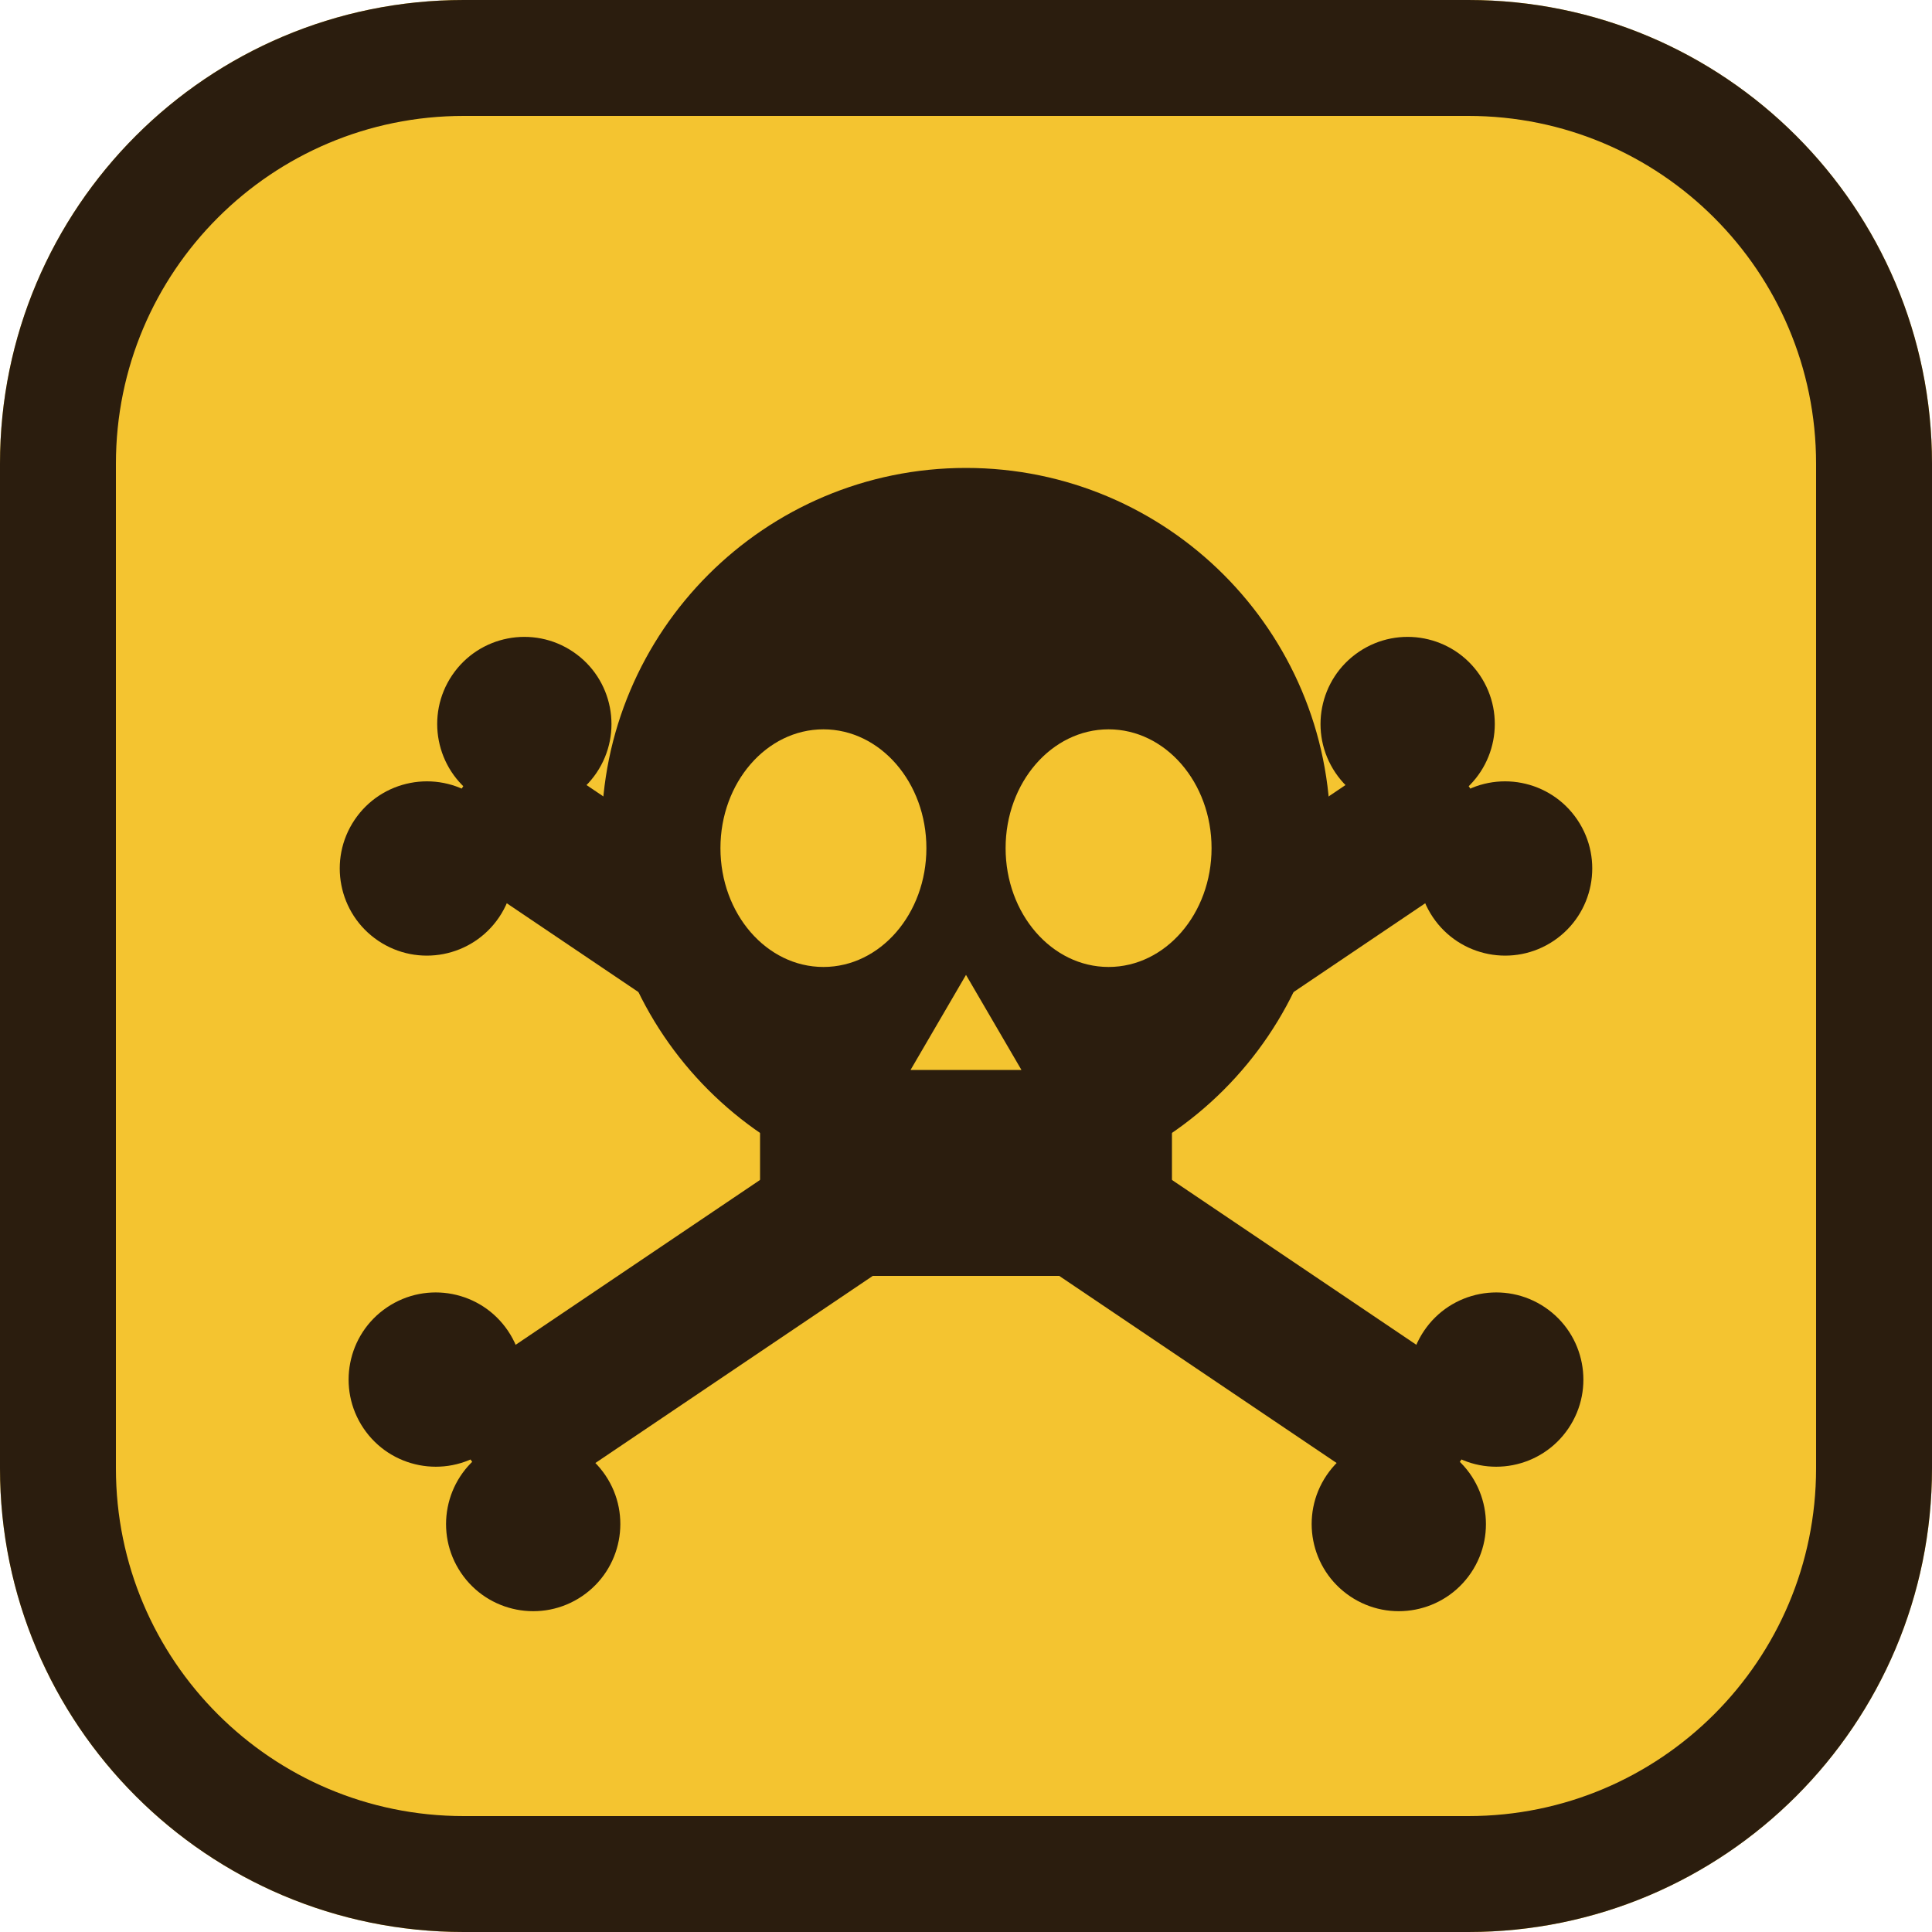
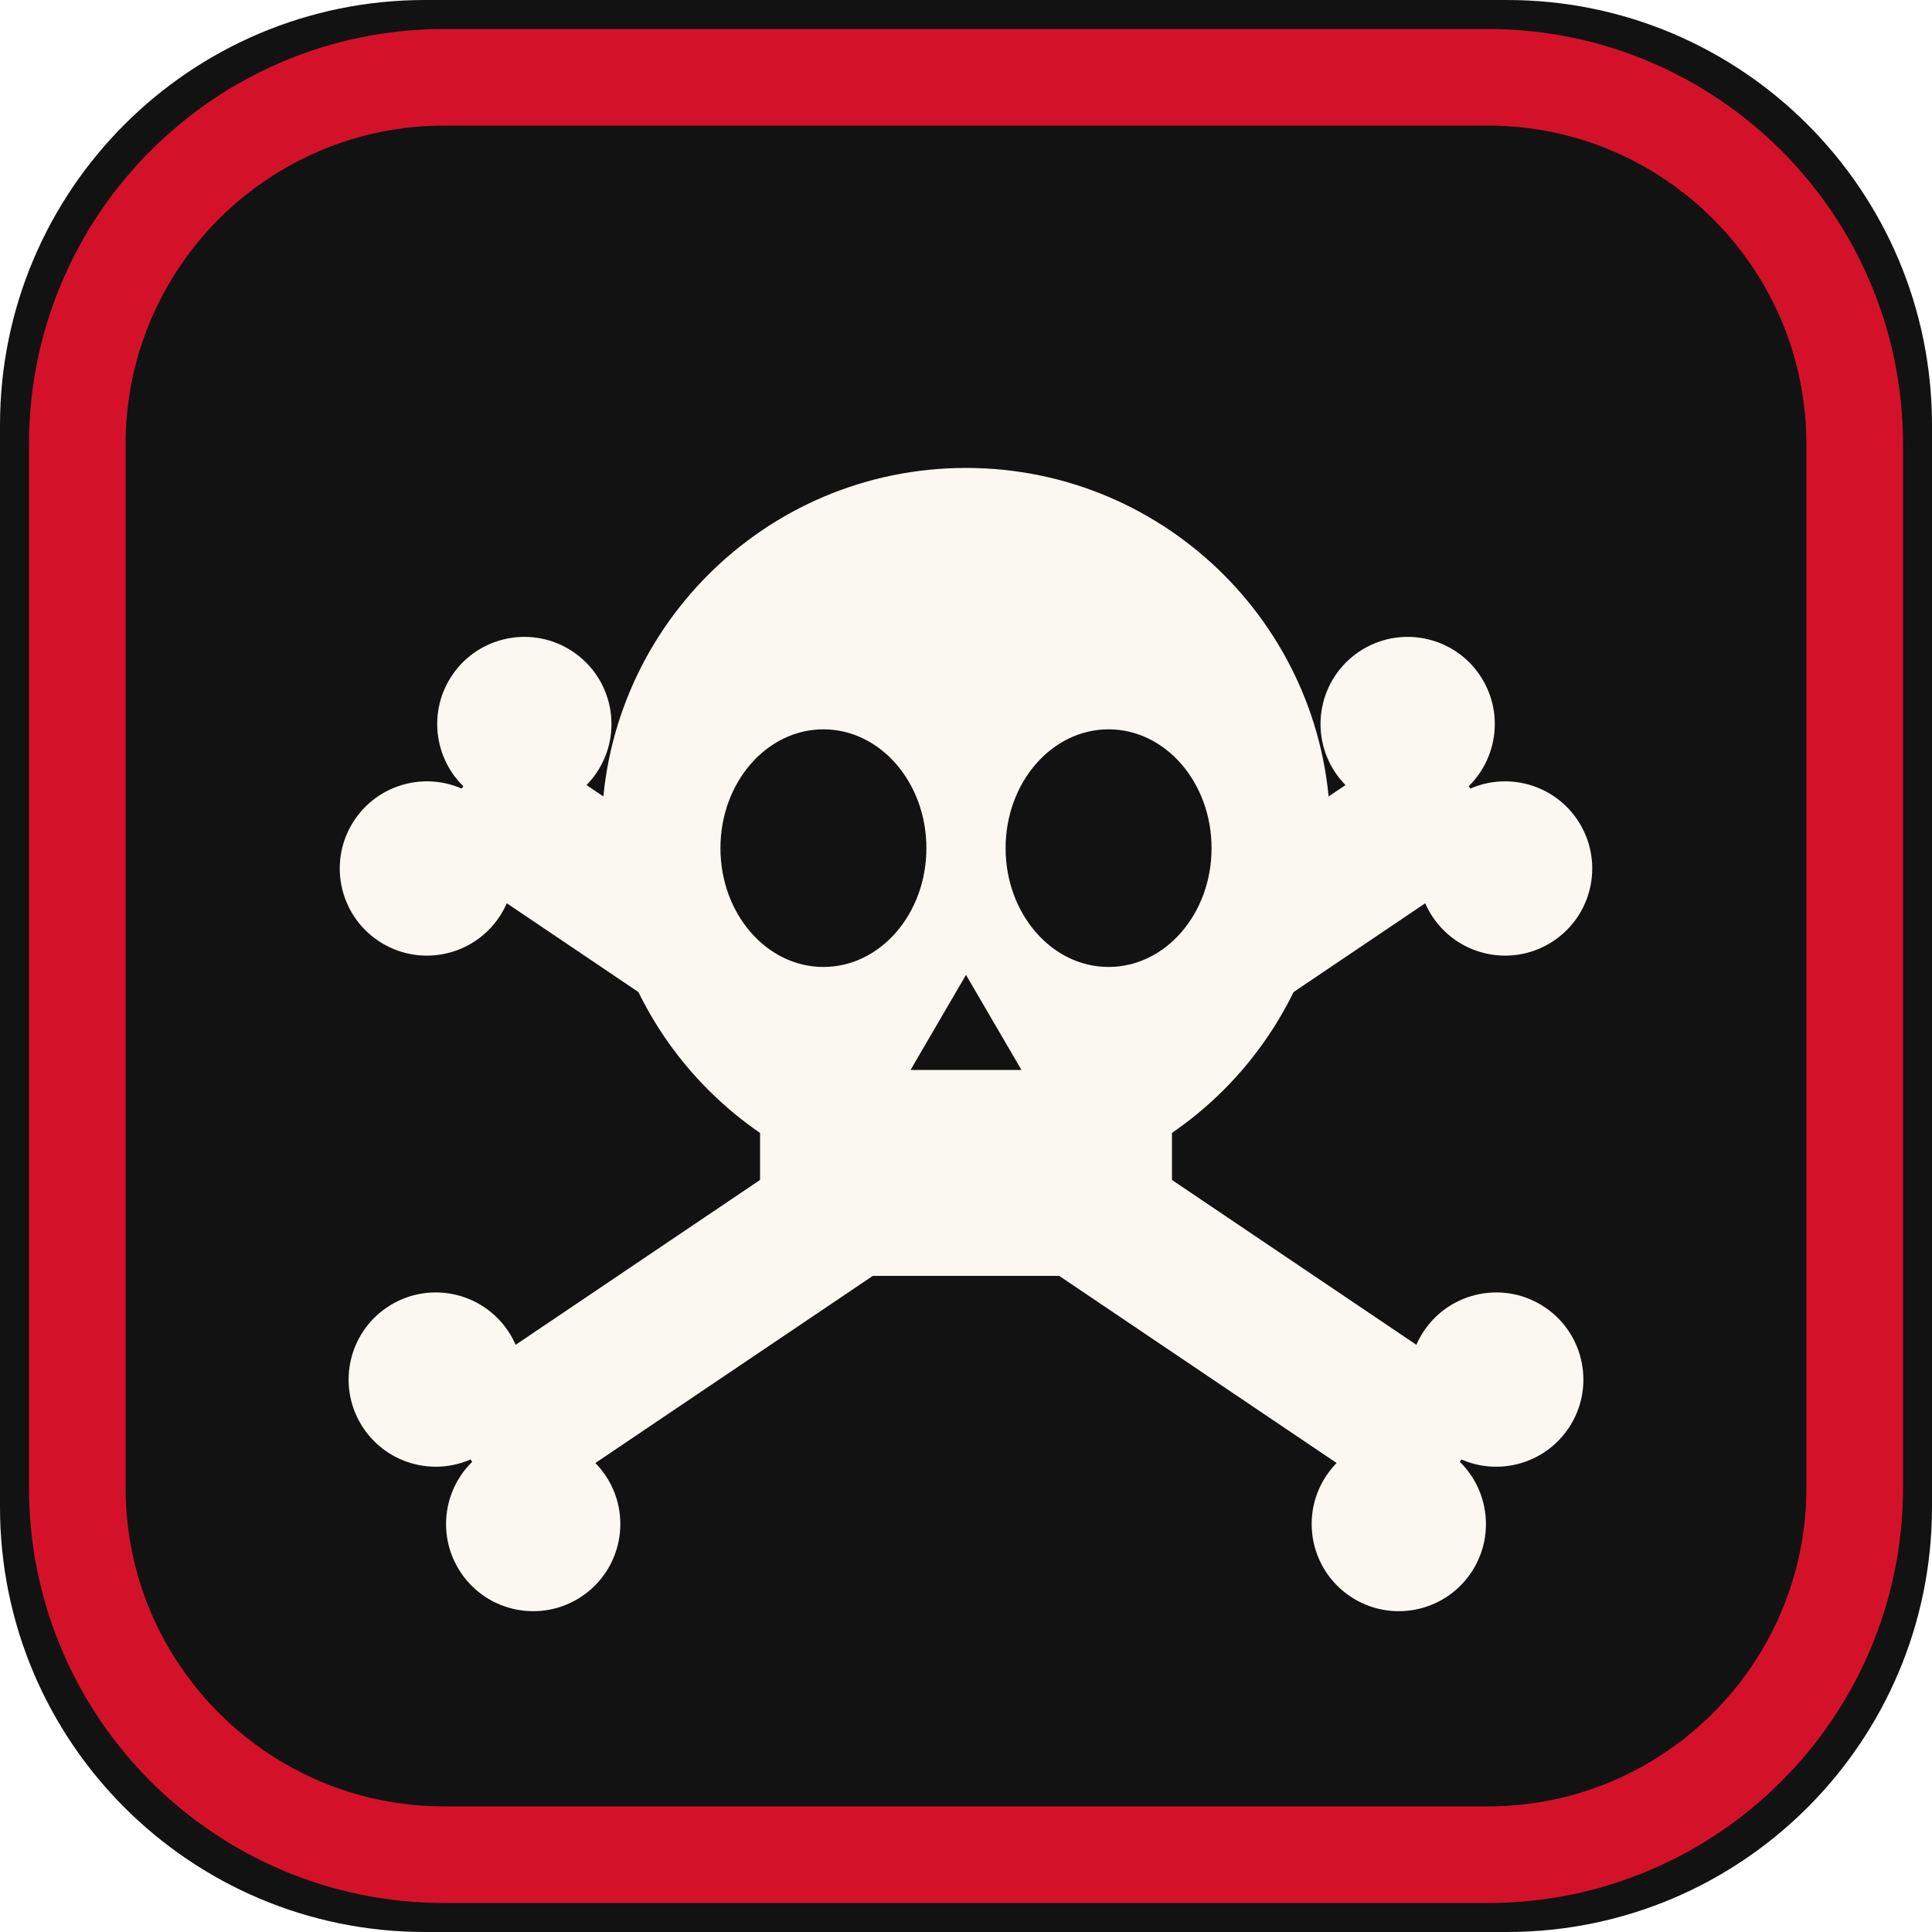
<svg xmlns="http://www.w3.org/2000/svg" viewBox="0 0 100 100">
-   <rect width="100" height="100" rx="24" fill="#F4C430" />
-   <rect x="3" y="3" width="94" height="94" rx="21" fill="none" stroke="#2B1D0E" stroke-width="6" />
+   <rect width="100" height="100" rx="22" fill="#121212" />
+   <rect x="4" y="4" width="92" height="92" rx="19" fill="none" stroke="#D3122A" stroke-width="5" />
  <g transform="translate(9 7) scale(0.82)">
-     <g fill="#2B1D0E">
+     <g fill="#FBF8F2">
      <g transform="rotate(34 50 62)">
        <rect x="12" y="58" width="76" height="9" rx="4.5" />
        <circle cx="13" cy="57" r="5.5" />
        <circle cx="13" cy="68" r="5.5" />
        <circle cx="87" cy="57" r="5.5" />
        <circle cx="87" cy="68" r="5.5" />
      </g>
      <g transform="rotate(-34 50 62)">
        <rect x="12" y="58" width="76" height="9" rx="4.5" />
        <circle cx="13" cy="57" r="5.5" />
        <circle cx="13" cy="68" r="5.5" />
        <circle cx="87" cy="57" r="5.5" />
        <circle cx="87" cy="68" r="5.5" />
      </g>
      <circle cx="50" cy="44" r="23" />
      <rect x="37" y="54" width="26" height="18" rx="6" />
    </g>
-     <g fill="#F4C430">
+     <g fill="#121212">
      <ellipse cx="41" cy="45" rx="6.5" ry="7.5" />
      <ellipse cx="59" cy="45" rx="6.5" ry="7.5" />
      <path d="M50 53 L46.5 59 H53.5 Z" />
    </g>
  </g>
</svg>
